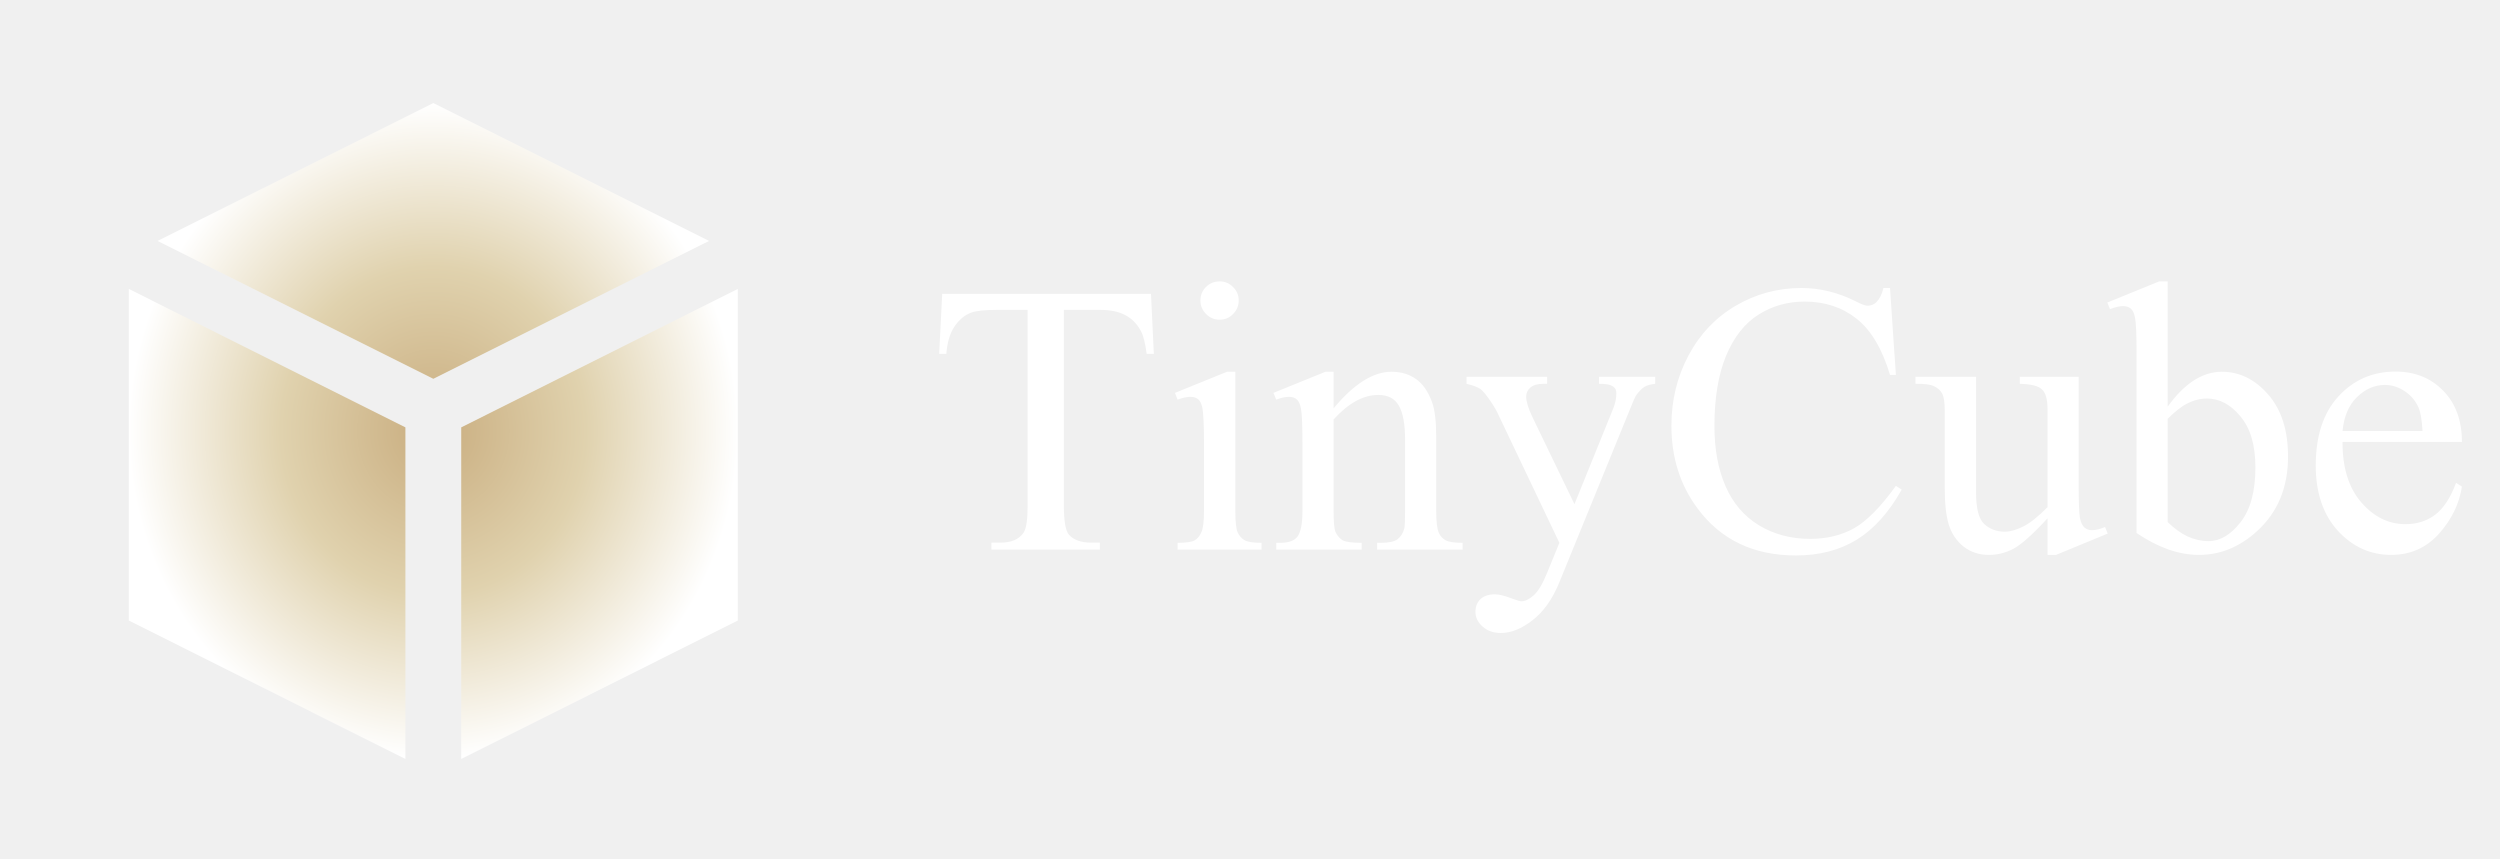
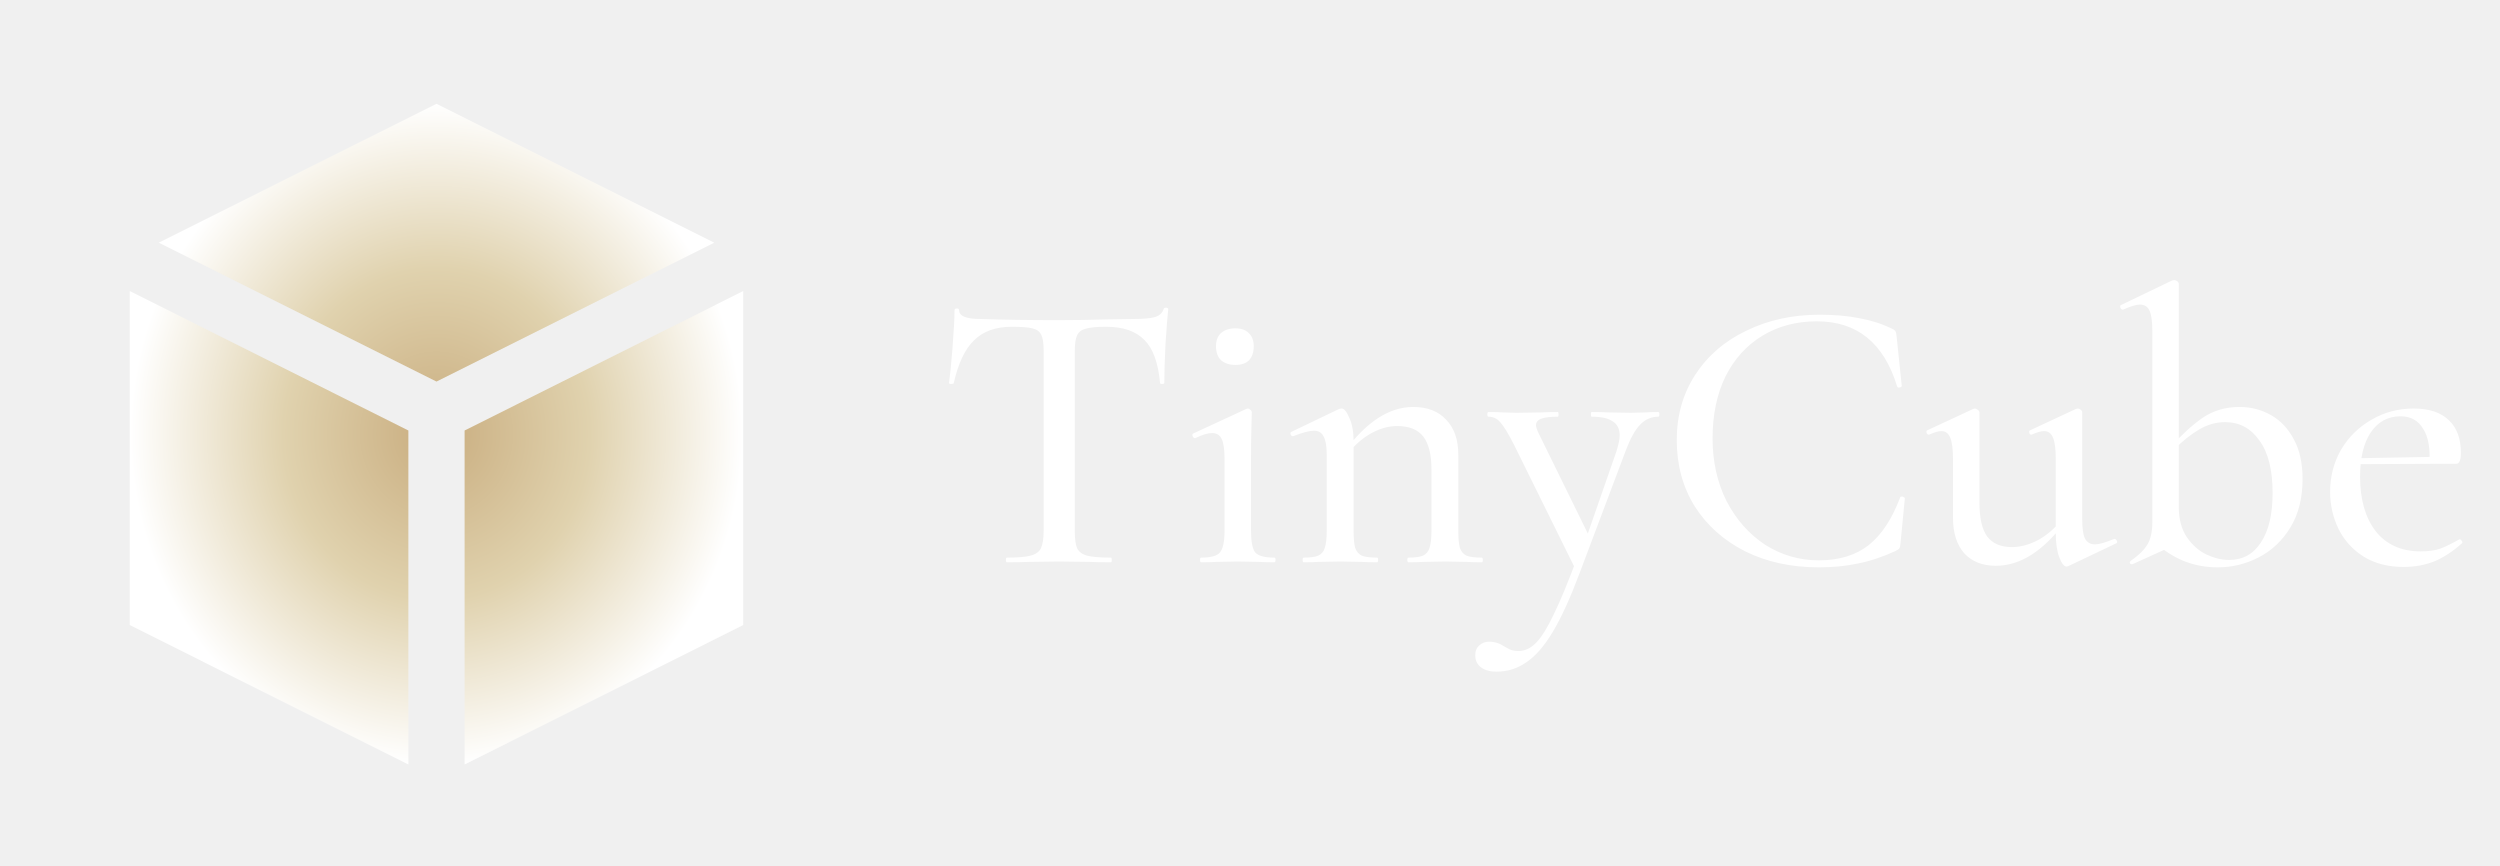
- <svg xmlns="http://www.w3.org/2000/svg" width="131" height="45" viewBox="0 0 131 45" fill="none">
-   <path d="M38.662 15.14V32.515L24.168 39.769V22.394L38.662 15.14ZM22.706 19.849L37.155 12.625L22.706 5.4L8.256 12.625L22.706 19.849ZM21.243 22.394L6.75 15.14V32.515L21.243 39.769V22.394Z" fill="url(#paint0_radial_3_35)" />
-   <path d="M60.312 15.397L60.461 18.541H60.085C60.013 17.987 59.914 17.592 59.788 17.354C59.584 16.972 59.311 16.692 58.968 16.514C58.632 16.33 58.187 16.238 57.634 16.238H55.746V26.477C55.746 27.301 55.835 27.815 56.013 28.019C56.263 28.296 56.649 28.434 57.169 28.434H57.634V28.8H51.951V28.434H52.425C52.992 28.434 53.394 28.263 53.631 27.92C53.776 27.709 53.848 27.228 53.848 26.477V16.238H52.237C51.611 16.238 51.166 16.284 50.903 16.376C50.56 16.501 50.267 16.742 50.023 17.098C49.779 17.453 49.635 17.934 49.588 18.541H49.213L49.371 15.397H60.312ZM63.91 14.745C64.187 14.745 64.421 14.844 64.612 15.042C64.81 15.233 64.908 15.467 64.908 15.743C64.908 16.02 64.81 16.257 64.612 16.455C64.421 16.653 64.187 16.752 63.91 16.752C63.633 16.752 63.396 16.653 63.199 16.455C63.001 16.257 62.902 16.02 62.902 15.743C62.902 15.467 62.998 15.233 63.189 15.042C63.386 14.844 63.627 14.745 63.91 14.745ZM64.731 19.48V26.754C64.731 27.321 64.77 27.7 64.849 27.891C64.935 28.075 65.057 28.213 65.215 28.306C65.379 28.398 65.676 28.444 66.104 28.444V28.8H61.706V28.444C62.148 28.444 62.444 28.401 62.596 28.316C62.747 28.23 62.866 28.088 62.951 27.891C63.044 27.693 63.09 27.314 63.09 26.754V23.265C63.09 22.283 63.06 21.647 63.001 21.357C62.955 21.147 62.882 21.002 62.783 20.922C62.684 20.837 62.549 20.794 62.378 20.794C62.194 20.794 61.97 20.843 61.706 20.942L61.568 20.587L64.296 19.48H64.731ZM69.88 21.397C70.941 20.119 71.952 19.48 72.914 19.48C73.409 19.48 73.834 19.605 74.189 19.855C74.545 20.099 74.829 20.504 75.039 21.071C75.184 21.466 75.257 22.072 75.257 22.889V26.754C75.257 27.327 75.303 27.716 75.395 27.92C75.468 28.085 75.583 28.213 75.741 28.306C75.906 28.398 76.206 28.444 76.641 28.444V28.8H72.163V28.444H72.351C72.773 28.444 73.066 28.382 73.231 28.256C73.402 28.125 73.521 27.933 73.587 27.683C73.613 27.584 73.626 27.275 73.626 26.754V23.048C73.626 22.224 73.517 21.628 73.3 21.259C73.089 20.883 72.73 20.695 72.222 20.695C71.438 20.695 70.657 21.123 69.88 21.98V26.754C69.88 27.367 69.916 27.746 69.989 27.891C70.081 28.082 70.206 28.223 70.364 28.316C70.529 28.401 70.859 28.444 71.353 28.444V28.8H66.875V28.444H67.073C67.534 28.444 67.844 28.329 68.002 28.098C68.167 27.861 68.249 27.413 68.249 26.754V23.393C68.249 22.306 68.223 21.644 68.17 21.407C68.124 21.17 68.048 21.008 67.943 20.922C67.844 20.837 67.709 20.794 67.537 20.794C67.353 20.794 67.132 20.843 66.875 20.942L66.727 20.587L69.455 19.48H69.88V21.397ZM76.848 19.746H81.069V20.112H80.861C80.564 20.112 80.341 20.178 80.189 20.31C80.044 20.435 79.972 20.593 79.972 20.784C79.972 21.041 80.08 21.397 80.298 21.852L82.502 26.418L84.528 21.417C84.64 21.147 84.696 20.88 84.696 20.616C84.696 20.497 84.673 20.409 84.627 20.349C84.574 20.277 84.492 20.221 84.38 20.181C84.268 20.135 84.07 20.112 83.787 20.112V19.746H86.732V20.112C86.488 20.138 86.3 20.191 86.169 20.27C86.037 20.349 85.892 20.497 85.734 20.715C85.674 20.807 85.562 21.061 85.398 21.476L81.711 30.51C81.355 31.386 80.887 32.048 80.308 32.497C79.734 32.945 79.181 33.169 78.647 33.169C78.258 33.169 77.939 33.057 77.688 32.833C77.438 32.609 77.313 32.352 77.313 32.062C77.313 31.785 77.402 31.561 77.58 31.39C77.764 31.225 78.014 31.142 78.331 31.142C78.548 31.142 78.845 31.215 79.22 31.36C79.484 31.459 79.649 31.508 79.715 31.508C79.912 31.508 80.126 31.406 80.357 31.202C80.594 30.997 80.831 30.602 81.069 30.016L81.711 28.444L78.459 21.614C78.36 21.41 78.202 21.156 77.985 20.853C77.82 20.623 77.685 20.468 77.58 20.389C77.428 20.283 77.184 20.191 76.848 20.112V19.746ZM99.037 15.091L99.344 19.648H99.037C98.629 18.284 98.046 17.302 97.288 16.702C96.53 16.102 95.621 15.803 94.56 15.803C93.671 15.803 92.867 16.03 92.148 16.485C91.43 16.933 90.864 17.651 90.448 18.639C90.04 19.628 89.836 20.857 89.836 22.326C89.836 23.538 90.03 24.589 90.419 25.479C90.808 26.369 91.391 27.05 92.168 27.525C92.952 27.999 93.845 28.237 94.847 28.237C95.716 28.237 96.484 28.052 97.15 27.683C97.815 27.308 98.547 26.566 99.344 25.459L99.65 25.657C98.978 26.85 98.194 27.723 97.298 28.276C96.402 28.83 95.338 29.106 94.105 29.106C91.885 29.106 90.165 28.283 88.946 26.635C88.037 25.41 87.582 23.967 87.582 22.306C87.582 20.969 87.882 19.74 88.481 18.62C89.081 17.499 89.905 16.633 90.953 16.02C92.007 15.401 93.157 15.091 94.402 15.091C95.371 15.091 96.326 15.328 97.268 15.803C97.545 15.948 97.743 16.02 97.861 16.02C98.039 16.02 98.194 15.957 98.326 15.832C98.497 15.654 98.619 15.407 98.692 15.091H99.037ZM108.921 19.746V25.232C108.921 26.28 108.944 26.922 108.991 27.159C109.043 27.39 109.122 27.551 109.228 27.644C109.34 27.736 109.468 27.782 109.613 27.782C109.818 27.782 110.048 27.726 110.305 27.614L110.443 27.96L107.735 29.077H107.291V27.159C106.513 28.003 105.92 28.533 105.511 28.751C105.103 28.968 104.671 29.077 104.217 29.077C103.709 29.077 103.268 28.932 102.892 28.642C102.523 28.345 102.266 27.966 102.121 27.505C101.976 27.044 101.904 26.392 101.904 25.548V21.506C101.904 21.077 101.858 20.781 101.765 20.616C101.673 20.451 101.535 20.326 101.35 20.241C101.172 20.148 100.846 20.105 100.372 20.112V19.746H103.545V25.805C103.545 26.649 103.69 27.202 103.979 27.466C104.276 27.729 104.632 27.861 105.047 27.861C105.33 27.861 105.65 27.772 106.006 27.594C106.368 27.416 106.796 27.077 107.291 26.576V21.446C107.291 20.932 107.195 20.587 107.004 20.409C106.819 20.224 106.431 20.125 105.838 20.112V19.746H108.921ZM113.587 21.308C114.463 20.089 115.409 19.48 116.423 19.48C117.352 19.48 118.163 19.878 118.855 20.675C119.547 21.466 119.893 22.55 119.893 23.927C119.893 25.535 119.359 26.83 118.291 27.812C117.375 28.655 116.354 29.077 115.227 29.077C114.7 29.077 114.163 28.981 113.616 28.79C113.076 28.599 112.522 28.312 111.956 27.93V18.55C111.956 17.523 111.929 16.89 111.877 16.653C111.831 16.416 111.755 16.254 111.649 16.168C111.544 16.083 111.412 16.04 111.254 16.04C111.069 16.04 110.839 16.093 110.562 16.198L110.424 15.852L113.142 14.745H113.587V21.308ZM113.587 21.941V27.357C113.923 27.686 114.269 27.937 114.624 28.108C114.987 28.273 115.356 28.355 115.731 28.355C116.331 28.355 116.888 28.026 117.402 27.367C117.922 26.708 118.183 25.749 118.183 24.491C118.183 23.331 117.922 22.441 117.402 21.822C116.888 21.196 116.301 20.883 115.642 20.883C115.293 20.883 114.944 20.972 114.595 21.15C114.331 21.282 113.995 21.545 113.587 21.941ZM122.749 23.156C122.742 24.5 123.069 25.555 123.727 26.319C124.386 27.084 125.161 27.466 126.05 27.466C126.643 27.466 127.157 27.304 127.592 26.981C128.034 26.652 128.403 26.092 128.699 25.301L129.005 25.499C128.867 26.401 128.465 27.225 127.8 27.97C127.134 28.708 126.301 29.077 125.299 29.077C124.212 29.077 123.279 28.655 122.502 27.812C121.731 26.962 121.345 25.822 121.345 24.392C121.345 22.843 121.741 21.637 122.531 20.774C123.329 19.904 124.327 19.47 125.526 19.47C126.541 19.47 127.375 19.806 128.027 20.478C128.679 21.143 129.005 22.036 129.005 23.156H122.749ZM122.749 22.583H126.94C126.907 22.003 126.838 21.595 126.732 21.357C126.567 20.988 126.32 20.698 125.991 20.488C125.668 20.277 125.329 20.171 124.973 20.171C124.426 20.171 123.935 20.386 123.5 20.814C123.072 21.235 122.821 21.825 122.749 22.583Z" fill="white" />
+ <svg xmlns="http://www.w3.org/2000/svg" width="289" height="100" viewBox="0 0 289 100" fill="none">
+   <g clip-path="url(#clip0_3_34)">
+     <path d="M85.915 33.645V72.255L53.708 88.375V49.765L85.915 33.645ZM50.458 44.11L82.567 28.055L50.458 12L18.348 28.055L50.458 44.11ZM47.208 49.765L15 33.645V72.255L47.208 88.375V49.765Z" fill="url(#paint0_radial_3_34)" />
+   </g>
+   <path d="M116.955 37.775C115.095 37.775 113.64 38.3 112.59 39.35C111.54 40.37 110.76 42.02 110.25 44.3C110.22 44.36 110.115 44.39 109.935 44.39C109.785 44.39 109.71 44.345 109.71 44.255C109.83 43.415 109.965 42.05 110.115 40.16C110.265 38.27 110.34 36.845 110.34 35.885C110.34 35.735 110.43 35.66 110.61 35.66C110.79 35.66 110.88 35.735 110.88 35.885C110.88 36.545 111.705 36.875 113.355 36.875C115.935 36.965 118.95 37.01 122.4 37.01C124.17 37.01 126.045 36.98 128.025 36.92L131.085 36.875C132.195 36.875 133.005 36.8 133.515 36.65C134.025 36.5 134.355 36.2 134.505 35.75C134.535 35.63 134.625 35.57 134.775 35.57C134.955 35.57 135.045 35.63 135.045 35.75C134.955 36.59 134.85 37.94 134.73 39.8C134.64 41.66 134.595 43.145 134.595 44.255C134.595 44.345 134.505 44.39 134.325 44.39C134.175 44.39 134.1 44.345 134.1 44.255C133.89 41.945 133.29 40.295 132.3 39.305C131.31 38.285 129.84 37.775 127.89 37.775C126.78 37.775 125.985 37.85 125.505 38C125.025 38.12 124.695 38.375 124.515 38.765C124.335 39.125 124.245 39.74 124.245 40.61V61.355C124.245 62.285 124.335 62.96 124.515 63.38C124.725 63.8 125.115 64.085 125.685 64.235C126.255 64.385 127.17 64.46 128.43 64.46C128.49 64.46 128.52 64.55 128.52 64.73C128.52 64.91 128.49 65 128.43 65C127.38 65 126.555 64.985 125.955 64.955L122.4 64.91L118.935 64.955C118.335 64.985 117.495 65 116.415 65C116.325 65 116.28 64.91 116.28 64.73C116.28 64.55 116.325 64.46 116.415 64.46C117.645 64.46 118.545 64.385 119.115 64.235C119.715 64.085 120.12 63.8 120.33 63.38C120.54 62.93 120.645 62.255 120.645 61.355V40.52C120.645 39.68 120.555 39.08 120.375 38.72C120.195 38.33 119.85 38.075 119.34 37.955C118.86 37.835 118.065 37.775 116.955 37.775ZM138.857 65C138.767 65 138.722 64.91 138.722 64.73C138.722 64.55 138.767 64.46 138.857 64.46C139.967 64.46 140.687 64.265 141.017 63.875C141.377 63.455 141.557 62.615 141.557 61.355V53.03C141.557 51.98 141.452 51.23 141.242 50.78C141.032 50.3 140.657 50.06 140.117 50.06C139.637 50.06 138.992 50.255 138.182 50.645H138.137C138.017 50.645 137.927 50.57 137.867 50.42C137.807 50.24 137.837 50.135 137.957 50.105L144.077 47.27L144.257 47.225C144.347 47.225 144.437 47.27 144.527 47.36C144.647 47.45 144.707 47.555 144.707 47.675C144.707 47.885 144.692 48.485 144.662 49.475C144.632 50.465 144.617 51.635 144.617 52.985V61.355C144.617 62.615 144.782 63.455 145.112 63.875C145.472 64.265 146.207 64.46 147.317 64.46C147.407 64.46 147.452 64.55 147.452 64.73C147.452 64.91 147.407 65 147.317 65C146.597 65 146.012 64.985 145.562 64.955L143.087 64.91L140.612 64.955C140.162 64.985 139.577 65 138.857 65ZM142.817 42.185C142.127 42.185 141.572 42.005 141.152 41.645C140.762 41.255 140.567 40.715 140.567 40.025C140.567 39.365 140.762 38.855 141.152 38.495C141.572 38.135 142.127 37.955 142.817 37.955C143.477 37.955 143.987 38.135 144.347 38.495C144.737 38.855 144.932 39.365 144.932 40.025C144.932 40.715 144.752 41.255 144.392 41.645C144.032 42.005 143.507 42.185 142.817 42.185ZM162.821 65C162.731 65 162.686 64.91 162.686 64.73C162.686 64.55 162.731 64.46 162.821 64.46C163.571 64.46 164.126 64.385 164.486 64.235C164.876 64.055 165.131 63.755 165.251 63.335C165.401 62.885 165.476 62.225 165.476 61.355V54.29C165.476 52.55 165.161 51.275 164.531 50.465C163.901 49.655 162.896 49.25 161.516 49.25C160.466 49.25 159.401 49.565 158.321 50.195C157.271 50.825 156.371 51.665 155.621 52.715L155.441 52.175C157.961 48.755 160.601 47.045 163.361 47.045C165.011 47.045 166.286 47.54 167.186 48.53C168.116 49.49 168.581 50.84 168.581 52.58V61.355C168.581 62.225 168.641 62.885 168.761 63.335C168.911 63.755 169.166 64.055 169.526 64.235C169.916 64.385 170.501 64.46 171.281 64.46C171.371 64.46 171.416 64.55 171.416 64.73C171.416 64.91 171.371 65 171.281 65C170.561 65 169.976 64.985 169.526 64.955L167.051 64.91L164.576 64.955C164.126 64.985 163.541 65 162.821 65ZM150.716 65C150.626 65 150.581 64.91 150.581 64.73C150.581 64.55 150.626 64.46 150.716 64.46C151.466 64.46 152.021 64.385 152.381 64.235C152.771 64.055 153.026 63.755 153.146 63.335C153.296 62.885 153.371 62.225 153.371 61.355V52.58C153.371 51.59 153.251 50.885 153.011 50.465C152.801 50.015 152.426 49.79 151.886 49.79C151.376 49.79 150.581 50 149.501 50.42H149.411C149.321 50.42 149.246 50.345 149.186 50.195C149.156 50.045 149.186 49.955 149.276 49.925L154.811 47.27L155.081 47.225C155.381 47.225 155.681 47.585 155.981 48.305C156.311 48.995 156.476 49.91 156.476 51.05V61.355C156.476 62.225 156.536 62.885 156.656 63.335C156.806 63.755 157.061 64.055 157.421 64.235C157.811 64.385 158.396 64.46 159.176 64.46C159.266 64.46 159.311 64.55 159.311 64.73C159.311 64.91 159.266 65 159.176 65C158.456 65 157.871 64.985 157.421 64.955L154.946 64.91L152.426 64.955C152.006 64.985 151.436 65 150.716 65ZM191.69 47.63C191.78 47.63 191.825 47.72 191.825 47.9C191.825 48.08 191.78 48.17 191.69 48.17C190.88 48.17 190.175 48.485 189.575 49.115C189.005 49.715 188.465 50.69 187.955 52.04L182.6 66.26C181.52 69.14 180.485 71.405 179.495 73.055C178.505 74.705 177.485 75.875 176.435 76.565C175.415 77.285 174.26 77.645 172.97 77.645C172.25 77.645 171.665 77.48 171.215 77.15C170.765 76.82 170.54 76.355 170.54 75.755C170.54 75.245 170.705 74.855 171.035 74.585C171.335 74.315 171.71 74.18 172.16 74.18C172.79 74.18 173.39 74.375 173.96 74.765C174.02 74.795 174.185 74.885 174.455 75.035C174.755 75.185 175.115 75.26 175.535 75.26C176.285 75.26 176.975 74.93 177.605 74.27C178.235 73.61 178.91 72.515 179.63 70.985C180.38 69.455 181.28 67.28 182.33 64.46L182.285 66.125L174.995 51.365C174.335 50.075 173.81 49.22 173.42 48.8C173.06 48.38 172.61 48.17 172.07 48.17C171.98 48.17 171.935 48.08 171.935 47.9C171.935 47.72 171.98 47.63 172.07 47.63C172.79 47.63 173.33 47.645 173.69 47.675L175.31 47.72L178.235 47.675C178.685 47.645 179.3 47.63 180.08 47.63C180.14 47.63 180.17 47.72 180.17 47.9C180.17 48.08 180.14 48.17 180.08 48.17C179.24 48.17 178.61 48.245 178.19 48.395C177.77 48.545 177.56 48.8 177.56 49.16C177.56 49.31 177.635 49.565 177.785 49.925L183.86 62.3L182.6 64.415L186.875 52.13C187.115 51.35 187.235 50.75 187.235 50.33C187.235 49.58 186.965 49.04 186.425 48.71C185.915 48.35 185.105 48.17 183.995 48.17C183.935 48.17 183.905 48.08 183.905 47.9C183.905 47.72 183.935 47.63 183.995 47.63C184.805 47.63 185.42 47.645 185.84 47.675L188.54 47.72L190.25 47.675C190.55 47.645 191.03 47.63 191.69 47.63ZM210.348 36.38C212.088 36.38 213.618 36.515 214.938 36.785C216.288 37.025 217.548 37.43 218.718 38C218.928 38.09 219.063 38.195 219.123 38.315C219.183 38.405 219.228 38.63 219.258 38.99L219.843 44.615C219.843 44.705 219.753 44.765 219.573 44.795C219.423 44.825 219.333 44.78 219.303 44.66C217.773 39.65 214.683 37.145 210.033 37.145C207.663 37.145 205.563 37.7 203.733 38.81C201.903 39.92 200.478 41.495 199.458 43.535C198.468 45.575 197.973 47.96 197.973 50.69C197.973 53.36 198.513 55.775 199.593 57.935C200.703 60.065 202.188 61.745 204.048 62.975C205.938 64.175 208.008 64.775 210.258 64.775C212.598 64.775 214.518 64.19 216.018 63.02C217.518 61.82 218.733 59.975 219.663 57.485C219.693 57.425 219.768 57.395 219.888 57.395C219.948 57.395 220.008 57.425 220.068 57.485C220.158 57.515 220.203 57.545 220.203 57.575L219.708 62.705C219.678 63.065 219.633 63.29 219.573 63.38C219.513 63.47 219.363 63.575 219.123 63.695C217.623 64.385 216.183 64.865 214.803 65.135C213.423 65.435 211.908 65.585 210.258 65.585C207.078 65.585 204.243 64.97 201.753 63.74C199.263 62.48 197.313 60.74 195.903 58.52C194.523 56.3 193.833 53.75 193.833 50.87C193.833 48.05 194.538 45.545 195.948 43.355C197.388 41.135 199.368 39.425 201.888 38.225C204.408 36.995 207.228 36.38 210.348 36.38ZM230.715 65.405C229.185 65.405 227.97 64.925 227.07 63.965C226.2 62.975 225.765 61.61 225.765 59.87V53.03C225.765 51.92 225.66 51.11 225.45 50.6C225.24 50.09 224.895 49.835 224.415 49.835C224.085 49.835 223.62 49.97 223.02 50.24H222.93C222.84 50.24 222.765 50.165 222.705 50.015C222.675 49.865 222.705 49.775 222.795 49.745L228.105 47.27L228.285 47.225C228.375 47.225 228.48 47.27 228.6 47.36C228.75 47.45 228.825 47.555 228.825 47.675V58.16C228.825 59.9 229.125 61.19 229.725 62.03C230.355 62.84 231.3 63.245 232.56 63.245C233.61 63.245 234.675 62.945 235.755 62.345C236.835 61.715 237.75 60.875 238.5 59.825L238.725 60.32C236.205 63.71 233.535 65.405 230.715 65.405ZM240.705 60.05C240.705 61.07 240.81 61.805 241.02 62.255C241.26 62.705 241.65 62.93 242.19 62.93C242.64 62.93 243.375 62.72 244.395 62.3H244.44C244.56 62.3 244.65 62.375 244.71 62.525C244.77 62.645 244.755 62.735 244.665 62.795L239.085 65.45L238.905 65.495C238.605 65.495 238.32 65.135 238.05 64.415C237.78 63.695 237.645 62.75 237.645 61.58V53.03C237.645 51.92 237.54 51.11 237.33 50.6C237.12 50.09 236.775 49.835 236.295 49.835C235.965 49.835 235.485 49.97 234.855 50.24H234.765C234.675 50.24 234.615 50.165 234.585 50.015C234.555 49.865 234.585 49.775 234.675 49.745L239.985 47.27L240.165 47.225C240.285 47.225 240.405 47.27 240.525 47.36C240.645 47.45 240.705 47.555 240.705 47.675V60.05ZM256.368 65.585C253.758 65.585 251.463 64.73 249.483 63.02L251.868 58.61C251.868 60.02 252.183 61.19 252.813 62.12C253.443 63.02 254.193 63.68 255.063 64.1C255.963 64.52 256.833 64.73 257.673 64.73C259.263 64.73 260.493 64.055 261.363 62.705C262.263 61.355 262.713 59.45 262.713 56.99C262.713 54.32 262.203 52.295 261.183 50.915C260.193 49.505 258.873 48.8 257.223 48.8C256.173 48.8 255.168 49.085 254.208 49.655C253.248 50.225 252.273 51.005 251.283 51.995L250.923 51.68C252.183 50.27 253.413 49.145 254.613 48.305C255.843 47.465 257.268 47.045 258.888 47.045C260.208 47.045 261.423 47.36 262.533 47.99C263.643 48.62 264.528 49.565 265.188 50.825C265.848 52.055 266.178 53.57 266.178 55.37C266.178 57.56 265.713 59.42 264.783 60.95C263.853 62.48 262.638 63.635 261.138 64.415C259.638 65.195 258.048 65.585 256.368 65.585ZM246.423 65.225C246.303 65.225 246.228 65.165 246.198 65.045C246.198 64.955 246.243 64.88 246.333 64.82C247.203 64.22 247.833 63.605 248.223 62.975C248.613 62.345 248.808 61.475 248.808 60.365V38.225C248.808 37.175 248.703 36.41 248.493 35.93C248.283 35.45 247.908 35.21 247.368 35.21C246.948 35.21 246.303 35.405 245.433 35.795H245.388C245.268 35.795 245.178 35.72 245.118 35.57C245.058 35.39 245.088 35.285 245.208 35.255L251.103 32.42L251.328 32.375C251.448 32.375 251.568 32.42 251.688 32.51C251.808 32.6 251.868 32.705 251.868 32.825V62.795L246.513 65.225H246.423ZM277.865 65.54C276.095 65.54 274.565 65.15 273.275 64.37C271.985 63.56 271.01 62.495 270.35 61.175C269.69 59.825 269.36 58.385 269.36 56.855C269.36 55.085 269.78 53.465 270.62 51.995C271.49 50.525 272.66 49.37 274.13 48.53C275.6 47.66 277.235 47.225 279.035 47.225C280.805 47.225 282.155 47.675 283.085 48.575C284.015 49.445 284.48 50.705 284.48 52.355C284.48 53.195 284.3 53.615 283.94 53.615H280.835C280.955 51.845 280.715 50.495 280.115 49.565C279.545 48.605 278.675 48.125 277.505 48.125C276.035 48.125 274.88 48.755 274.04 50.015C273.23 51.245 272.825 52.94 272.825 55.1C272.825 57.74 273.425 59.84 274.625 61.4C275.855 62.96 277.595 63.74 279.845 63.74C280.715 63.74 281.465 63.635 282.095 63.425C282.725 63.185 283.46 62.825 284.3 62.345H284.345C284.435 62.345 284.51 62.405 284.57 62.525C284.66 62.615 284.675 62.705 284.615 62.795C283.535 63.755 282.455 64.46 281.375 64.91C280.295 65.33 279.125 65.54 277.865 65.54ZM271.745 52.985L281.825 52.805V53.615L271.79 53.66L271.745 52.985Z" fill="white" />
  <defs>
-     <radialGradient id="paint0_radial_3_35" cx="0" cy="0" r="1" gradientUnits="userSpaceOnUse" gradientTransform="translate(22.7059 22.5844) rotate(90) scale(17.1844 15.9559)">
+     <radialGradient id="paint0_radial_3_34" cx="0" cy="0" r="1" gradientUnits="userSpaceOnUse" gradientTransform="translate(50.4575 50.1875) rotate(90) scale(38.1875 35.4575)">
      <stop stop-color="#C9AD7F" />
      <stop offset="0.5" stop-color="#E0D2AE" />
      <stop offset="1" stop-color="white" />
    </radialGradient>
+     <clipPath id="clip0_3_34">
+       <rect width="100" height="100" fill="white" />
+     </clipPath>
  </defs>
</svg>
